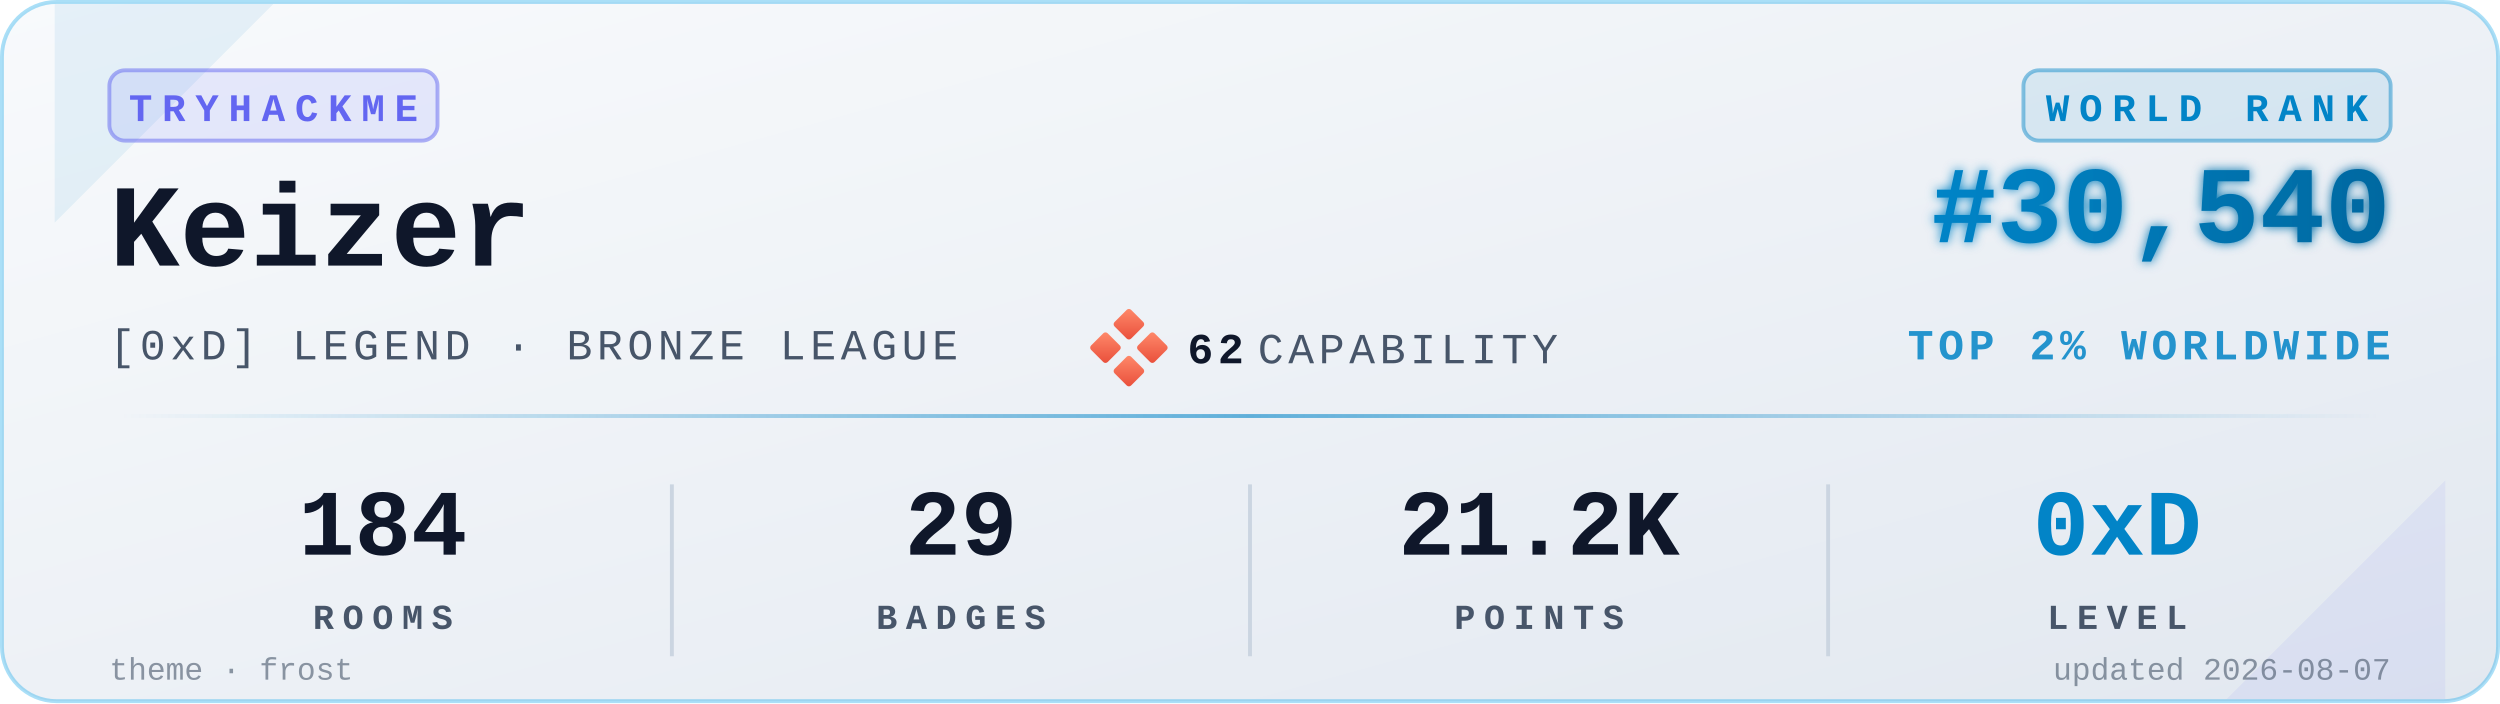
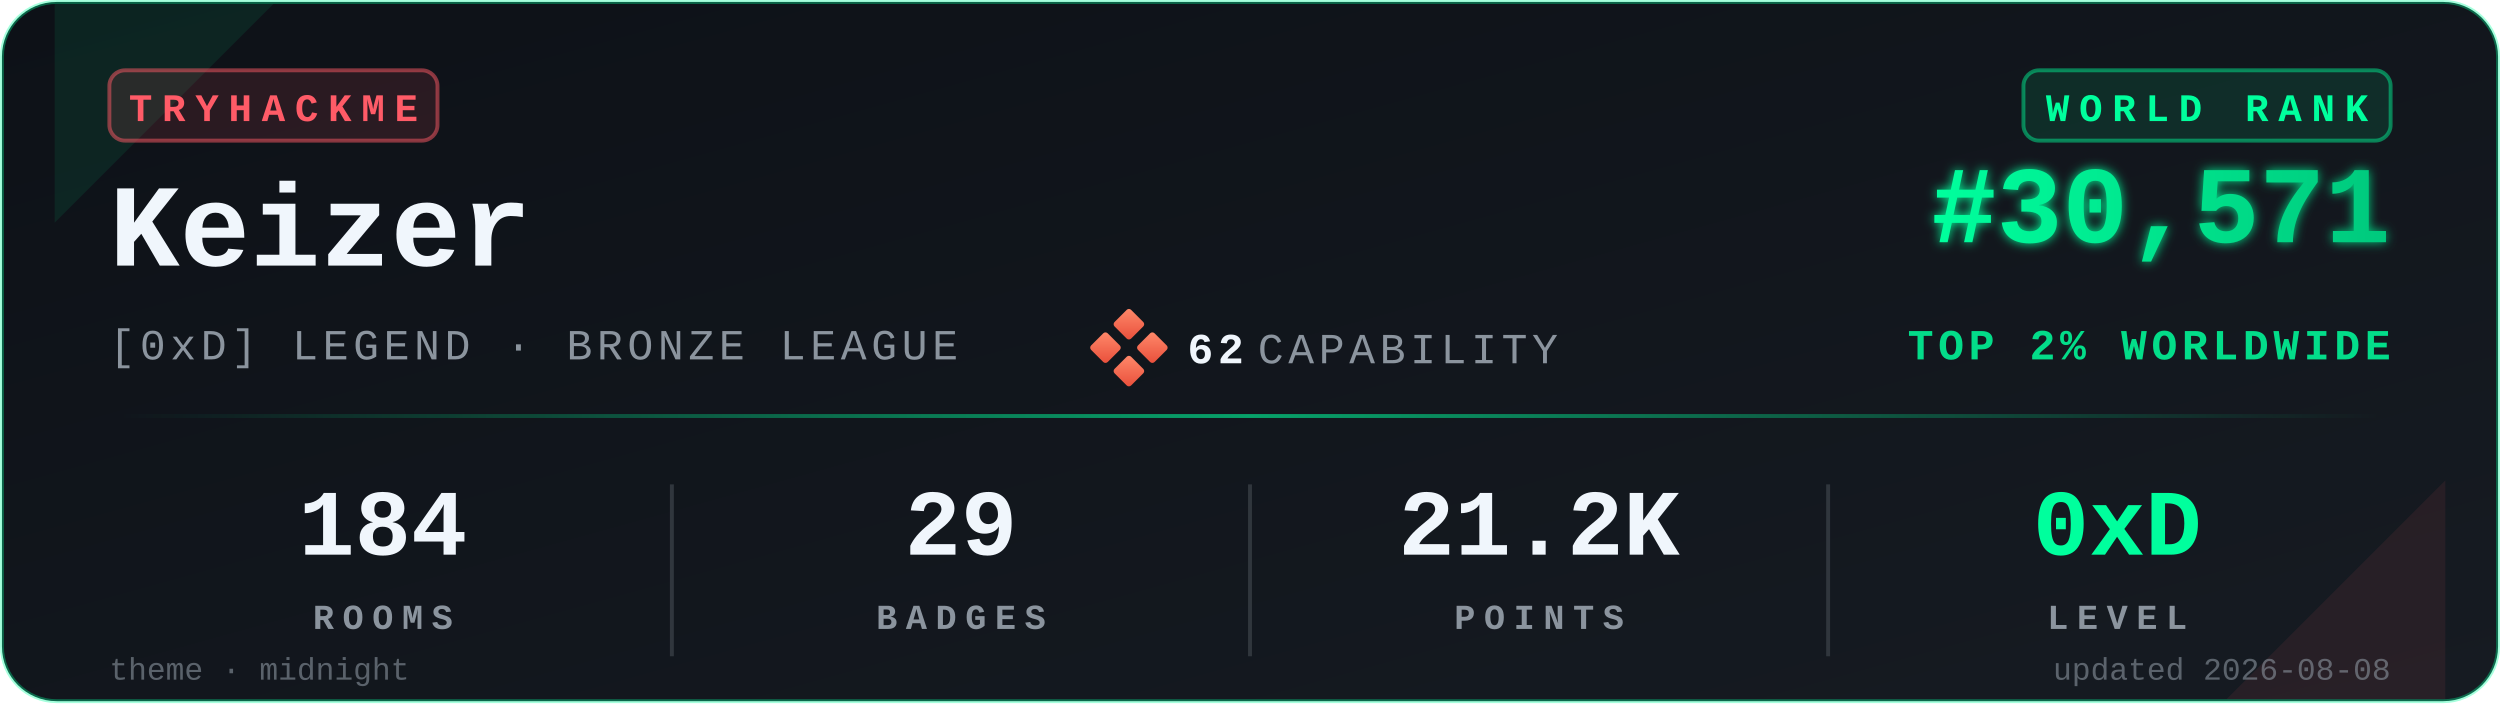
<svg xmlns="http://www.w3.org/2000/svg" viewBox="0 0 640 180" width="640" height="180" role="img" aria-label="TryHackMe stats for Keizer">
  <defs>
    <linearGradient id="bgGrad" x1="0" y1="0" x2="1" y2="1">
-       <stop offset="0%" stop-color="#f8fafc" />
-       <stop offset="100%" stop-color="#e2e8f0" />
+       <stop offset="0%" stop-color="#0d1117" />
+       <stop offset="100%" stop-color="#161b22" />
    </linearGradient>
    <linearGradient id="rankGrad" x1="0" y1="0" x2="1" y2="0">
-       <stop offset="0%" stop-color="#0284C7" />
-       <stop offset="100%" stop-color="#0369A1" />
+       <stop offset="0%" stop-color="#00FF9D" />
+       <stop offset="100%" stop-color="#00C97D" />
    </linearGradient>
    <linearGradient id="accentGrad" x1="0" y1="0" x2="1" y2="0">
-       <stop offset="0%" stop-color="#0284C7" stop-opacity="0" />
-       <stop offset="50%" stop-color="#0284C7" stop-opacity="0.6" />
-       <stop offset="100%" stop-color="#0284C7" stop-opacity="0" />
+       <stop offset="0%" stop-color="#00FF9D" stop-opacity="0" />
+       <stop offset="50%" stop-color="#00FF9D" stop-opacity="0.6" />
+       <stop offset="100%" stop-color="#00FF9D" stop-opacity="0" />
    </linearGradient>
    <linearGradient id="capGrad" x1="0" y1="0" x2="1" y2="1">
      <stop offset="0%" stop-color="#ff8a6b" />
      <stop offset="100%" stop-color="#e94e3a" />
    </linearGradient>
    <filter id="glow" x="-20%" y="-20%" width="140%" height="140%">
      <feGaussianBlur stdDeviation="1.4" result="b" />
      <feMerge>
        <feMergeNode in="b" />
        <feMergeNode in="SourceGraphic" />
      </feMerge>
    </filter>
  </defs>
-   <rect x="0.5" y="0.5" width="639" height="179" rx="14" ry="14" fill="url(#bgGrad)" stroke="#0EA5E9" stroke-opacity="0.35" stroke-width="1" />
-   <path d="M 14,1 L 70,1 L 14,57 Z" fill="#0284C7" opacity="0.08" />
-   <path d="M 626,179 L 570,179 L 626,123 Z" fill="#6366F1" opacity="0.08" />
+   <rect x="0.5" y="0.5" width="639" height="179" rx="14" ry="14" fill="url(#bgGrad)" stroke="#00FF9D" stroke-opacity="0.35" stroke-width="1" />
+   <path d="M 14,1 L 70,1 L 14,57 Z" fill="#00FF9D" opacity="0.08" />
+   <path d="M 626,179 L 570,179 L 626,123 Z" fill="#FF5B67" opacity="0.08" />
  <g transform="translate(28,18)">
-     <rect x="0" y="0" width="84" height="18" rx="4" ry="4" fill="#6366F1" fill-opacity="0.12" stroke="#6366F1" stroke-opacity="0.5" />
-     <text x="42" y="13" fill="#6366F1" font-family="ui-monospace,'SF Mono','Menlo','Cascadia Code','Consolas','Liberation Mono',monospace" font-size="10" font-weight="700" letter-spacing="2.5" text-anchor="middle">TRYHACKME</text>
+     <rect x="0" y="0" width="84" height="18" rx="4" ry="4" fill="#FF5B67" fill-opacity="0.12" stroke="#FF5B67" stroke-opacity="0.5" />
+     <text x="42" y="13" fill="#FF5B67" font-family="ui-monospace,'SF Mono','Menlo','Cascadia Code','Consolas','Liberation Mono',monospace" font-size="10" font-weight="700" letter-spacing="2.5" text-anchor="middle">TRYHACKME</text>
  </g>
-   <text x="28" y="68" fill="#0f172a" font-family="ui-monospace,'SF Mono','Menlo','Cascadia Code','Consolas','Liberation Mono',monospace" font-size="30" font-weight="700">Keizer</text>
-   <text x="28" y="92" fill="#475569" font-family="ui-monospace,'SF Mono','Menlo','Cascadia Code','Consolas','Liberation Mono',monospace" font-size="11" font-weight="500" letter-spacing="1.2">[0xD] LEGEND · BRONZE LEAGUE</text>
+   <text x="28" y="68" fill="#f0f6fc" font-family="ui-monospace,'SF Mono','Menlo','Cascadia Code','Consolas','Liberation Mono',monospace" font-size="30" font-weight="700">Keizer</text>
+   <text x="28" y="92" fill="#8b949e" font-family="ui-monospace,'SF Mono','Menlo','Cascadia Code','Consolas','Liberation Mono',monospace" font-size="11" font-weight="500" letter-spacing="1.2">[0xD] LEGEND · BRONZE LEAGUE</text>
  <g transform="translate(280,80)">
    <rect x="6" y="0" width="6" height="6" rx="0.8" fill="url(#capGrad)" transform="rotate(45 9 3)" />
    <rect x="0" y="6" width="6" height="6" rx="0.8" fill="url(#capGrad)" transform="rotate(45 3 9)" />
    <rect x="12" y="6" width="6" height="6" rx="0.8" fill="url(#capGrad)" transform="rotate(45 15 9)" />
    <rect x="6" y="12" width="6" height="6" rx="0.8" fill="url(#capGrad)" transform="rotate(45 9 15)" />
-     <text x="24" y="13" fill="#0f172a" font-family="ui-monospace,'SF Mono','Menlo','Cascadia Code','Consolas','Liberation Mono',monospace" font-size="11" font-weight="700" letter-spacing="1.2">62</text>
-     <text x="42" y="13" fill="#475569" font-family="ui-monospace,'SF Mono','Menlo','Cascadia Code','Consolas','Liberation Mono',monospace" font-size="11" font-weight="500" letter-spacing="1.2">CAPABILITY</text>
+     <text x="24" y="13" fill="#f0f6fc" font-family="ui-monospace,'SF Mono','Menlo','Cascadia Code','Consolas','Liberation Mono',monospace" font-size="11" font-weight="700" letter-spacing="1.2">62</text>
+     <text x="42" y="13" fill="#8b949e" font-family="ui-monospace,'SF Mono','Menlo','Cascadia Code','Consolas','Liberation Mono',monospace" font-size="11" font-weight="500" letter-spacing="1.2">CAPABILITY</text>
  </g>
  <g transform="translate(612,18)">
-     <rect x="-94" y="0" width="94" height="18" rx="4" ry="4" fill="#0284C7" fill-opacity="0.10" stroke="#0284C7" stroke-opacity="0.45" />
-     <text x="-47" y="13" fill="#0284C7" font-family="ui-monospace,'SF Mono','Menlo','Cascadia Code','Consolas','Liberation Mono',monospace" font-size="10" font-weight="700" letter-spacing="2.5" text-anchor="middle">WORLD RANK</text>
+     <rect x="-94" y="0" width="94" height="18" rx="4" ry="4" fill="#00FF9D" fill-opacity="0.10" stroke="#00FF9D" stroke-opacity="0.45" />
+     <text x="-47" y="13" fill="#00FF9D" font-family="ui-monospace,'SF Mono','Menlo','Cascadia Code','Consolas','Liberation Mono',monospace" font-size="10" font-weight="700" letter-spacing="2.5" text-anchor="middle">WORLD RANK</text>
  </g>
-   <text x="612" y="62" fill="url(#rankGrad)" font-family="ui-monospace,'SF Mono','Menlo','Cascadia Code','Consolas','Liberation Mono',monospace" font-size="28" font-weight="700" text-anchor="end" filter="url(#glow)">#30,540</text>
-   <text x="612" y="92" fill="#0284C7" fill-opacity="0.85" font-family="ui-monospace,'SF Mono','Menlo','Cascadia Code','Consolas','Liberation Mono',monospace" font-size="11" font-weight="600" letter-spacing="1.2" text-anchor="end">TOP 2% WORLDWIDE</text>
+   <text x="612" y="62" fill="url(#rankGrad)" font-family="ui-monospace,'SF Mono','Menlo','Cascadia Code','Consolas','Liberation Mono',monospace" font-size="28" font-weight="700" text-anchor="end" filter="url(#glow)">#30,571</text>
+   <text x="612" y="92" fill="#00FF9D" fill-opacity="0.85" font-family="ui-monospace,'SF Mono','Menlo','Cascadia Code','Consolas','Liberation Mono',monospace" font-size="11" font-weight="600" letter-spacing="1.2" text-anchor="end">TOP 2% WORLDWIDE</text>
  <rect x="28" y="106" width="584" height="1" fill="url(#accentGrad)" />
  <g font-family="ui-monospace,'SF Mono','Menlo','Cascadia Code','Consolas','Liberation Mono',monospace" text-anchor="middle">
-     <text x="98" y="142" fill="#0f172a" font-size="24" font-weight="700">184</text>
-     <text x="98" y="161" fill="#475569" font-size="9" font-weight="600" letter-spacing="2.2">ROOMS</text>
-     <text x="246" y="142" fill="#0f172a" font-size="24" font-weight="700">29</text>
-     <text x="246" y="161" fill="#475569" font-size="9" font-weight="600" letter-spacing="2.2">BADGES</text>
-     <text x="394" y="142" fill="#0f172a" font-size="24" font-weight="700">21.2K</text>
-     <text x="394" y="161" fill="#475569" font-size="9" font-weight="600" letter-spacing="2.2">POINTS</text>
-     <text x="542" y="142" fill="#0284C7" font-size="24" font-weight="700">0xD</text>
-     <text x="542" y="161" fill="#475569" font-size="9" font-weight="600" letter-spacing="2.2">LEVEL</text>
+     <text x="98" y="142" fill="#f0f6fc" font-size="24" font-weight="700">184</text>
+     <text x="98" y="161" fill="#8b949e" font-size="9" font-weight="600" letter-spacing="2.2">ROOMS</text>
+     <text x="246" y="142" fill="#f0f6fc" font-size="24" font-weight="700">29</text>
+     <text x="246" y="161" fill="#8b949e" font-size="9" font-weight="600" letter-spacing="2.2">BADGES</text>
+     <text x="394" y="142" fill="#f0f6fc" font-size="24" font-weight="700">21.2K</text>
+     <text x="394" y="161" fill="#8b949e" font-size="9" font-weight="600" letter-spacing="2.2">POINTS</text>
+     <text x="542" y="142" fill="#00FF9D" font-size="24" font-weight="700">0xD</text>
+     <text x="542" y="161" fill="#8b949e" font-size="9" font-weight="600" letter-spacing="2.2">LEVEL</text>
  </g>
-   <line x1="172" y1="124" x2="172" y2="168" stroke="#cbd5e1" stroke-width="1" />
-   <line x1="320" y1="124" x2="320" y2="168" stroke="#cbd5e1" stroke-width="1" />
-   <line x1="468" y1="124" x2="468" y2="168" stroke="#cbd5e1" stroke-width="1" />
-   <text x="28" y="174" fill="#475569" fill-opacity="0.6" font-family="ui-monospace,'SF Mono','Menlo','Cascadia Code','Consolas','Liberation Mono',monospace" font-size="8" font-weight="500">theme · frost</text>
-   <text x="612" y="174" fill="#475569" fill-opacity="0.6" font-family="ui-monospace,'SF Mono','Menlo','Cascadia Code','Consolas','Liberation Mono',monospace" font-size="8" font-weight="500" text-anchor="end">updated 2026-08-07</text>
+   <line x1="172" y1="124" x2="172" y2="168" stroke="#30363d" stroke-width="1" />
+   <line x1="320" y1="124" x2="320" y2="168" stroke="#30363d" stroke-width="1" />
+   <line x1="468" y1="124" x2="468" y2="168" stroke="#30363d" stroke-width="1" />
+   <text x="28" y="174" fill="#8b949e" fill-opacity="0.6" font-family="ui-monospace,'SF Mono','Menlo','Cascadia Code','Consolas','Liberation Mono',monospace" font-size="8" font-weight="500">theme · midnight</text>
+   <text x="612" y="174" fill="#8b949e" fill-opacity="0.6" font-family="ui-monospace,'SF Mono','Menlo','Cascadia Code','Consolas','Liberation Mono',monospace" font-size="8" font-weight="500" text-anchor="end">updated 2026-08-08</text>
</svg>
